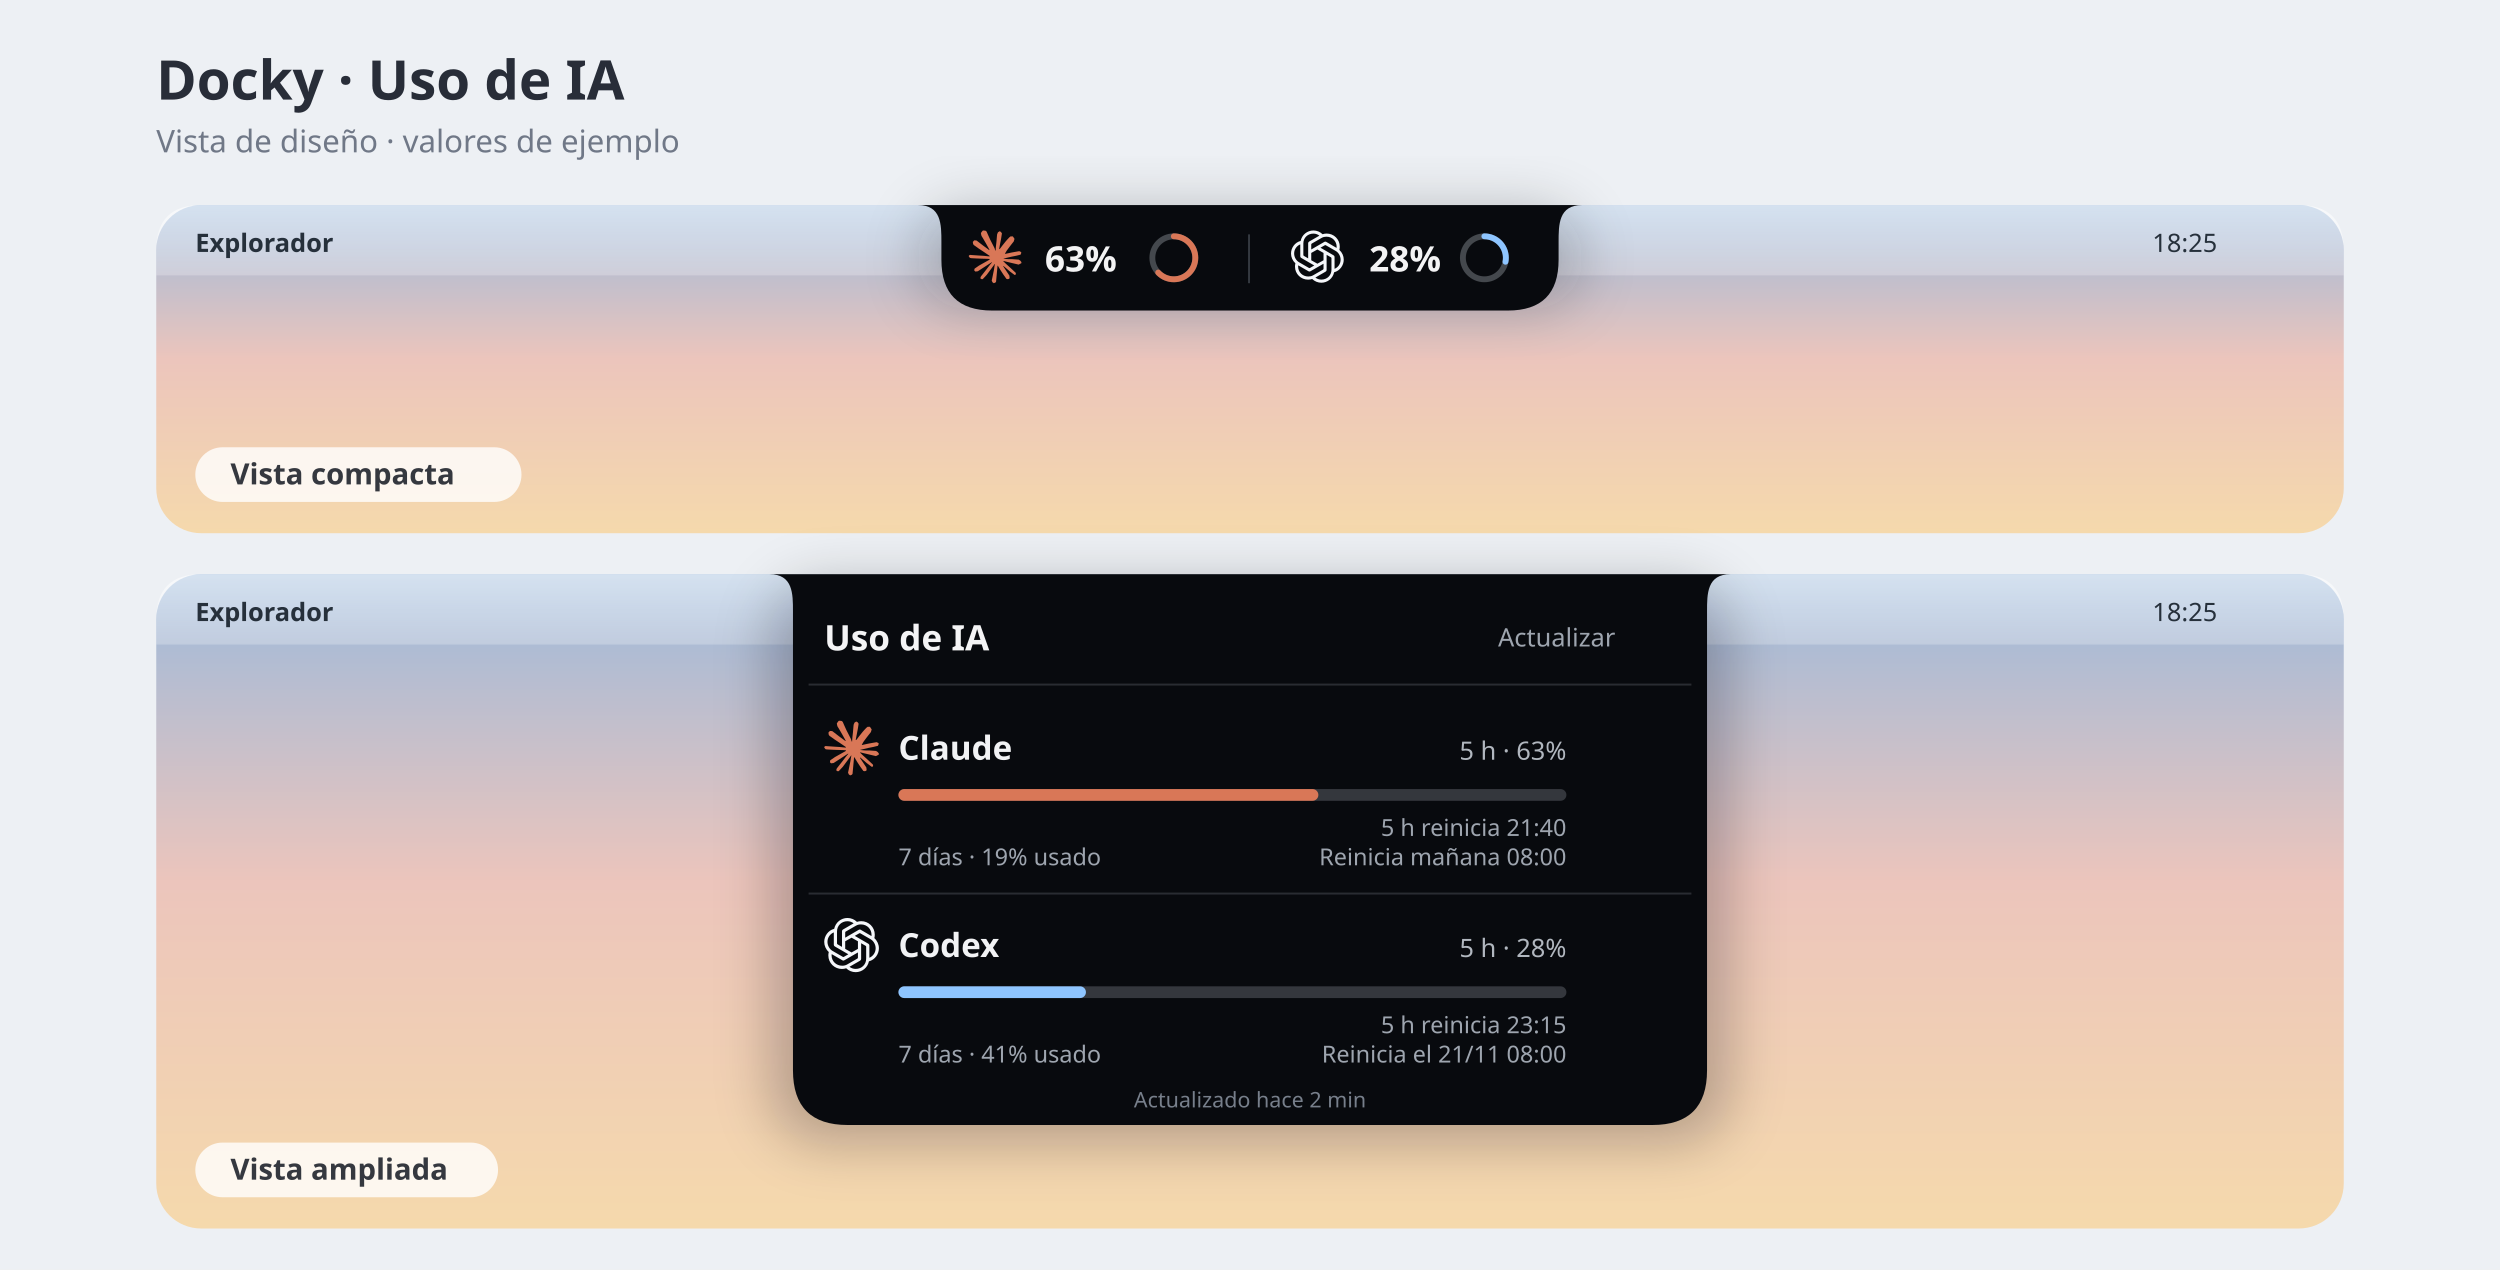
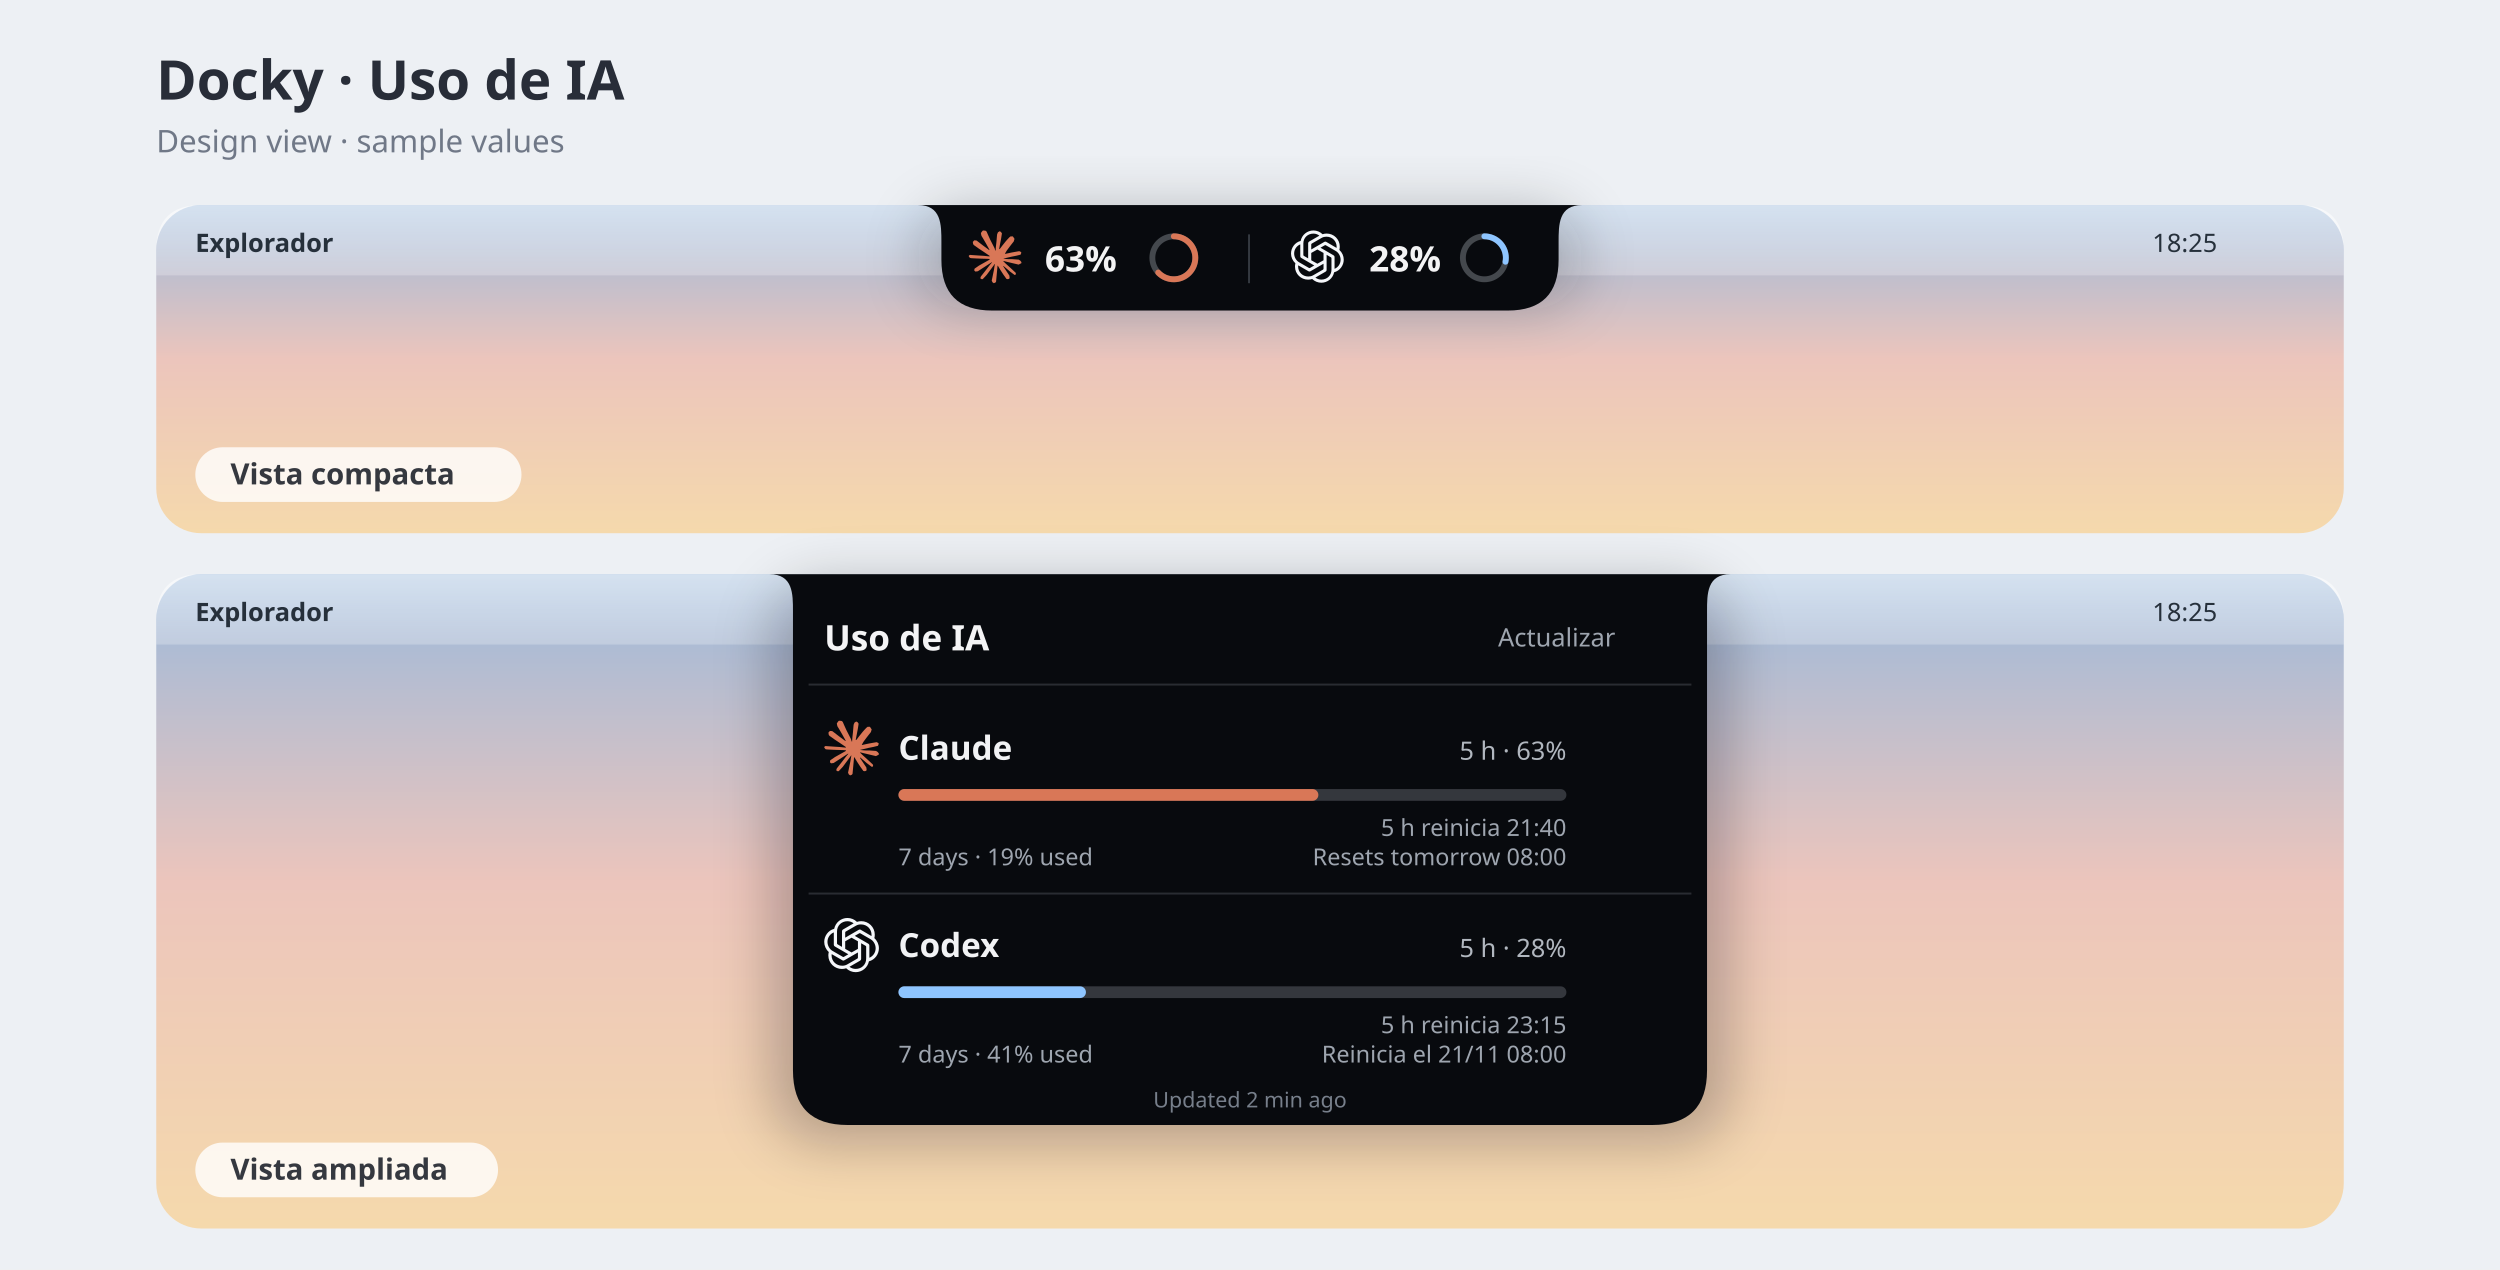
- <svg xmlns="http://www.w3.org/2000/svg" width="1280" height="650" viewBox="0 0 1280 650" role="img" aria-label="Vista previa de la isla de uso de Claude y Codex en la barra superior de Docky">
+ <svg xmlns="http://www.w3.org/2000/svg" width="1280" height="650" viewBox="0 0 1280 650" role="img" aria-label="Preview of the Claude and Codex usage island in the Docky menu bar">
  <defs>
    <linearGradient id="sky" x2="0" y2="1">
      <stop stop-color="#9bb9db" />
      <stop offset=".47" stop-color="#ecc5bc" />
      <stop offset="1" stop-color="#f5d9ac" />
    </linearGradient>
    <linearGradient id="glass" x2="0" y2="1">
      <stop stop-color="#ffffff" stop-opacity=".58" />
      <stop offset="1" stop-color="#ffffff" stop-opacity=".24" />
    </linearGradient>
    <filter id="shadow" x="-.5" y="-.5" width="2" height="2">
      <feGaussianBlur stdDeviation="14" />
    </filter>
    <symbol id="claude" viewBox="0 0 128 128">
      <path fill="#d97757" d="m25.144 85.096 25.159-14.118.421-1.23-.421-.68h-1.23l-4.21-.26-14.377-.388-12.466-.518-12.078-.648-3.044-.648-2.85-3.755.292-1.879 2.558-1.716 3.659.324 8.095.55 12.143.842 8.807.519 13.05 1.36h2.072l.292-.842-.713-.518-.55-.519-12.564-8.516-13.6-9.002-7.123-5.18-3.853-2.623-1.943-2.461-.842-5.375 3.497-3.853 4.695.323 1.198.324 4.76 3.659 10.168 7.869 13.276 9.779 1.943 1.619.777-.55.097-.39-.875-1.457-7.22-13.049-7.707-13.276-3.432-5.504-.907-3.304c-.323-1.36-.55-2.492-.55-3.885L33.53.712 35.73 0l5.311.713 2.235 1.942 3.302 7.545 5.343 11.884 8.29 16.158 2.428 4.792 1.295 4.436.486 1.36h.842v-.777l.68-9.099 1.263-11.172 1.23-14.377.421-4.047L70.864 4.5l3.983-2.623 3.109 1.49 2.558 3.658-.356 2.364-1.522 9.876-2.979 15.478-1.943 10.362h1.133l1.296-1.295 5.245-6.962 8.808-11.01 3.886-4.37 4.533-4.825 2.914-2.3h5.505l4.047 6.023-1.813 6.218-5.666 7.188-4.696 6.087-6.735 9.067-4.21 7.253.39.583 1.003-.097 15.219-3.238 8.224-1.49 9.811-1.683 4.437 2.072.485 2.105-1.748 4.306-10.491 2.59-12.305 2.461-18.328 4.34-.226.162.259.323 8.257.778 3.53.194h8.645l16.093 1.198 4.21 2.784 2.525 3.4-.421 2.59-6.476 3.304-8.743-2.073-20.4-4.857-6.993-1.749h-.972v.583l5.829 5.7 10.685 9.649 13.373 12.434.68 3.076-1.716 2.429-1.813-.26-11.754-8.84-4.534-3.982-10.264-8.646h-.68v.907l2.364 3.465 12.499 18.78.647 5.764-.906 1.878-3.238 1.133-3.562-.647-7.318-10.265-7.545-11.56-6.087-10.361-.745.421-3.595 38.694-1.683 1.975-3.886 1.49-3.238-2.46-1.716-3.984 1.716-7.868 2.072-10.265 1.684-8.16 1.522-10.135.906-3.368-.064-.226-.745.097-7.642 10.492-11.624 15.704-9.197 9.843-2.201.875-3.82-1.976.355-3.53 2.137-3.14 12.726-16.19 7.674-10.038 4.954-5.796-.033-.842h-.29L22.066 98.987l-6.023.777-2.59-2.429.324-3.982 1.23-1.296 10.168-6.994Z" />
    </symbol>
    <symbol id="codex" viewBox="0 0 24 24">
      <path fill="#f5f7fa" fill-rule="evenodd" d="M9.205 8.658v-2.26c0-.19.072-.333.238-.428l4.543-2.616c.619-.357 1.356-.523 2.117-.523 2.854 0 4.662 2.212 4.662 4.566 0 .167 0 .357-.024.547l-4.71-2.759a.8.8 0 0 0-.856 0zm10.609 8.8V12.06c0-.333-.143-.57-.429-.737l-5.97-3.473 1.95-1.118a.43.43 0 0 1 .476 0l4.543 2.617c1.309.76 2.189 2.378 2.189 3.948 0 1.808-1.07 3.473-2.76 4.163zM7.802 12.703l-1.95-1.142a.45.45 0 0 1-.239-.428V5.899c0-2.545 1.95-4.472 4.591-4.472 1 0 1.927.333 2.712.928L8.23 5.067c-.285.166-.428.404-.428.737zM12 15.128l-2.795-1.57v-3.33L12 8.658l2.795 1.57v3.33zm1.796 7.23c-1 0-1.927-.332-2.712-.927l4.686-2.712c.285-.166.428-.404.428-.737v-6.898l1.974 1.142c.167.095.238.238.238.428v5.233c0 2.545-1.974 4.472-4.614 4.472zm-5.637-5.303-4.544-2.617c-1.308-.761-2.188-2.378-2.188-3.948A4.48 4.48 0 0 1 4.21 6.327v5.423c0 .333.143.571.428.738l5.947 3.449-1.95 1.118a.43.43 0 0 1-.476 0m-.262 3.9c-2.688 0-4.662-2.021-4.662-4.519 0-.19.024-.38.047-.57l4.686 2.71a.79.79 0 0 0 .856 0l5.97-3.448v2.26c0 .19-.07.333-.237.428l-4.543 2.616c-.619.357-1.356.523-2.117.523m5.899 2.83a5.95 5.95 0 0 0 5.827-4.756C22.287 18.339 24 15.84 24 13.296c0-1.665-.713-3.282-1.998-4.448.119-.5.19-.999.19-1.498 0-3.401-2.759-5.947-5.946-5.947a5.7 5.7 0 0 0-1.88.31A5.96 5.96 0 0 0 10.205 0a5.95 5.95 0 0 0-5.827 4.757C1.713 5.447 0 7.945 0 10.49c0 1.666.713 3.283 1.998 4.448-.119.5-.19 1-.19 1.499 0 3.401 2.759 5.946 5.946 5.946.642 0 1.26-.095 1.88-.309a5.96 5.96 0 0 0 4.162 1.713z" />
    </symbol>
  </defs>
  <rect width="1280" height="650" fill="#edf0f4" />
  <text x="80" y="51" fill="#282d38" font-family="Segoe UI Variable,Segoe UI,sans-serif" font-size="28" font-weight="650">Docky · Uso de IA</text>
-   <text x="80" y="78" fill="#707887" font-family="Segoe UI Variable,Segoe UI,sans-serif" font-size="16">Vista de diseño · valores de ejemplo</text>
+   <text x="80" y="78" fill="#707887" font-family="Segoe UI Variable,Segoe UI,sans-serif" font-size="16">Design view · sample values</text>
  <rect x="80" y="105" width="1120" height="168" rx="23" fill="url(#sky)" />
  <path d="M80 128Q80 105 103 105H1177Q1200 105 1200 128V141H80Z" fill="url(#glass)" />
  <text x="100" y="129" fill="#26303b" font-family="Segoe UI Variable,Segoe UI,sans-serif" font-size="13" font-weight="600">Explorador</text>
  <text x="1102" y="129" fill="#26303b" font-family="Segoe UI Variable,Segoe UI,sans-serif" font-size="13">18:25</text>
  <rect x="470" y="106" width="340" height="52" rx="25" fill="#080a0e" opacity=".22" filter="url(#shadow)" />
  <path d="M470 105H810C798 105 798 115 798 124V133Q798 159 772 159H508Q482 159 482 133V124C482 115 482 105 470 105Z" fill="#080a0e" />
  <use href="#claude" x="496" y="118" width="27" height="27" />
  <text x="535" y="139" fill="#f3f3f4" font-family="Segoe UI Variable,Segoe UI,sans-serif" font-size="18" font-weight="600">63%</text>
  <circle cx="601" cy="132" r="11" fill="none" stroke="#44484d" stroke-width="3" />
  <circle cx="601" cy="132" r="11" fill="none" stroke="#d97757" stroke-width="3" stroke-dasharray="43.5 69" transform="rotate(-90 601 132)" stroke-linecap="round" />
  <rect x="639" y="120" width="1" height="25" fill="#343940" />
  <use href="#codex" x="661" y="118" width="27" height="27" />
  <text x="701" y="139" fill="#f3f3f4" font-family="Segoe UI Variable,Segoe UI,sans-serif" font-size="18" font-weight="600">28%</text>
  <circle cx="760" cy="132" r="11" fill="none" stroke="#44484d" stroke-width="3" />
  <circle cx="760" cy="132" r="11" fill="none" stroke="#8ec5ff" stroke-width="3" stroke-dasharray="19.3 69" transform="rotate(-90 760 132)" stroke-linecap="round" />
  <rect x="100" y="229" width="167" height="28" rx="14" fill="#fff" opacity=".8" />
  <text x="118" y="248" fill="#35383f" font-family="Segoe UI Variable,Segoe UI,sans-serif" font-size="15" font-weight="600">Vista compacta</text>
  <rect x="80" y="294" width="1120" height="335" rx="23" fill="url(#sky)" />
  <path d="M80 317Q80 294 103 294H1177Q1200 294 1200 317V330H80Z" fill="url(#glass)" />
  <text x="100" y="318" fill="#26303b" font-family="Segoe UI Variable,Segoe UI,sans-serif" font-size="13" font-weight="600">Explorador</text>
  <text x="1102" y="318" fill="#26303b" font-family="Segoe UI Variable,Segoe UI,sans-serif" font-size="13">18:25</text>
  <rect x="394" y="298" width="492" height="288" rx="28" fill="#030507" opacity=".24" filter="url(#shadow)" />
  <path d="M394 294H886C874 294 874 304 874 313V548Q874 576 846 576H434Q406 576 406 548V313C406 304 406 294 394 294Z" fill="#080a0e" />
  <text x="422" y="333" fill="#f4f4f5" font-family="Segoe UI Variable,Segoe UI,sans-serif" font-size="18" font-weight="650">Uso de IA</text>
  <text x="767" y="331" fill="#9ea5af" font-family="Segoe UI Variable,Segoe UI,sans-serif" font-size="13">Actualizar</text>
  <rect x="414" y="350" width="452" height="1" fill="#292c32" />
  <use href="#claude" x="422" y="369" width="28" height="28" />
  <text x="460" y="389" fill="#f2f3f5" font-family="Segoe UI Variable,Segoe UI,sans-serif" font-size="17" font-weight="600">Claude</text>
  <text x="802" y="389" text-anchor="end" fill="#b1b7bf" font-family="Segoe UI Variable,Segoe UI,sans-serif" font-size="13">5 h · 63%</text>
  <rect x="460" y="404" width="342" height="6" rx="3" fill="#34373d" />
  <rect x="460" y="404" width="215" height="6" rx="3" fill="#d97757" />
  <text x="802" y="428" text-anchor="end" fill="#9ea5af" font-family="Segoe UI Variable,Segoe UI,sans-serif" font-size="12">5 h reinicia 21:40</text>
-   <text x="460" y="443" fill="#9ea5af" font-family="Segoe UI Variable,Segoe UI,sans-serif" font-size="12">7 días · 19% usado</text>
-   <text x="802" y="443" text-anchor="end" fill="#9ea5af" font-family="Segoe UI Variable,Segoe UI,sans-serif" font-size="12">Reinicia mañana 08:00</text>
+   <text x="460" y="443" fill="#9ea5af" font-family="Segoe UI Variable,Segoe UI,sans-serif" font-size="12">7 days · 19% used</text>
+   <text x="802" y="443" text-anchor="end" fill="#9ea5af" font-family="Segoe UI Variable,Segoe UI,sans-serif" font-size="12">Resets tomorrow 08:00</text>
  <rect x="414" y="457" width="452" height="1" fill="#292c32" />
  <use href="#codex" x="422" y="470" width="28" height="28" />
  <text x="460" y="490" fill="#f2f3f5" font-family="Segoe UI Variable,Segoe UI,sans-serif" font-size="17" font-weight="600">Codex</text>
  <text x="802" y="490" text-anchor="end" fill="#b1b7bf" font-family="Segoe UI Variable,Segoe UI,sans-serif" font-size="13">5 h · 28%</text>
  <rect x="460" y="505" width="342" height="6" rx="3" fill="#34373d" />
  <rect x="460" y="505" width="96" height="6" rx="3" fill="#8ec5ff" />
  <text x="802" y="529" text-anchor="end" fill="#9ea5af" font-family="Segoe UI Variable,Segoe UI,sans-serif" font-size="12">5 h reinicia 23:15</text>
-   <text x="460" y="544" fill="#9ea5af" font-family="Segoe UI Variable,Segoe UI,sans-serif" font-size="12">7 días · 41% usado</text>
+   <text x="460" y="544" fill="#9ea5af" font-family="Segoe UI Variable,Segoe UI,sans-serif" font-size="12">7 days · 41% used</text>
  <text x="802" y="544" text-anchor="end" fill="#9ea5af" font-family="Segoe UI Variable,Segoe UI,sans-serif" font-size="12">Reinicia el 21/11 08:00</text>
-   <text x="640" y="567" text-anchor="middle" fill="#777f8b" font-family="Segoe UI Variable,Segoe UI,sans-serif" font-size="11">Actualizado hace 2 min</text>
+   <text x="640" y="567" text-anchor="middle" fill="#777f8b" font-family="Segoe UI Variable,Segoe UI,sans-serif" font-size="11">Updated 2 min ago</text>
  <rect x="100" y="585" width="155" height="28" rx="14" fill="#fff" opacity=".8" />
  <text x="118" y="604" fill="#35383f" font-family="Segoe UI Variable,Segoe UI,sans-serif" font-size="15" font-weight="600">Vista ampliada</text>
</svg>
